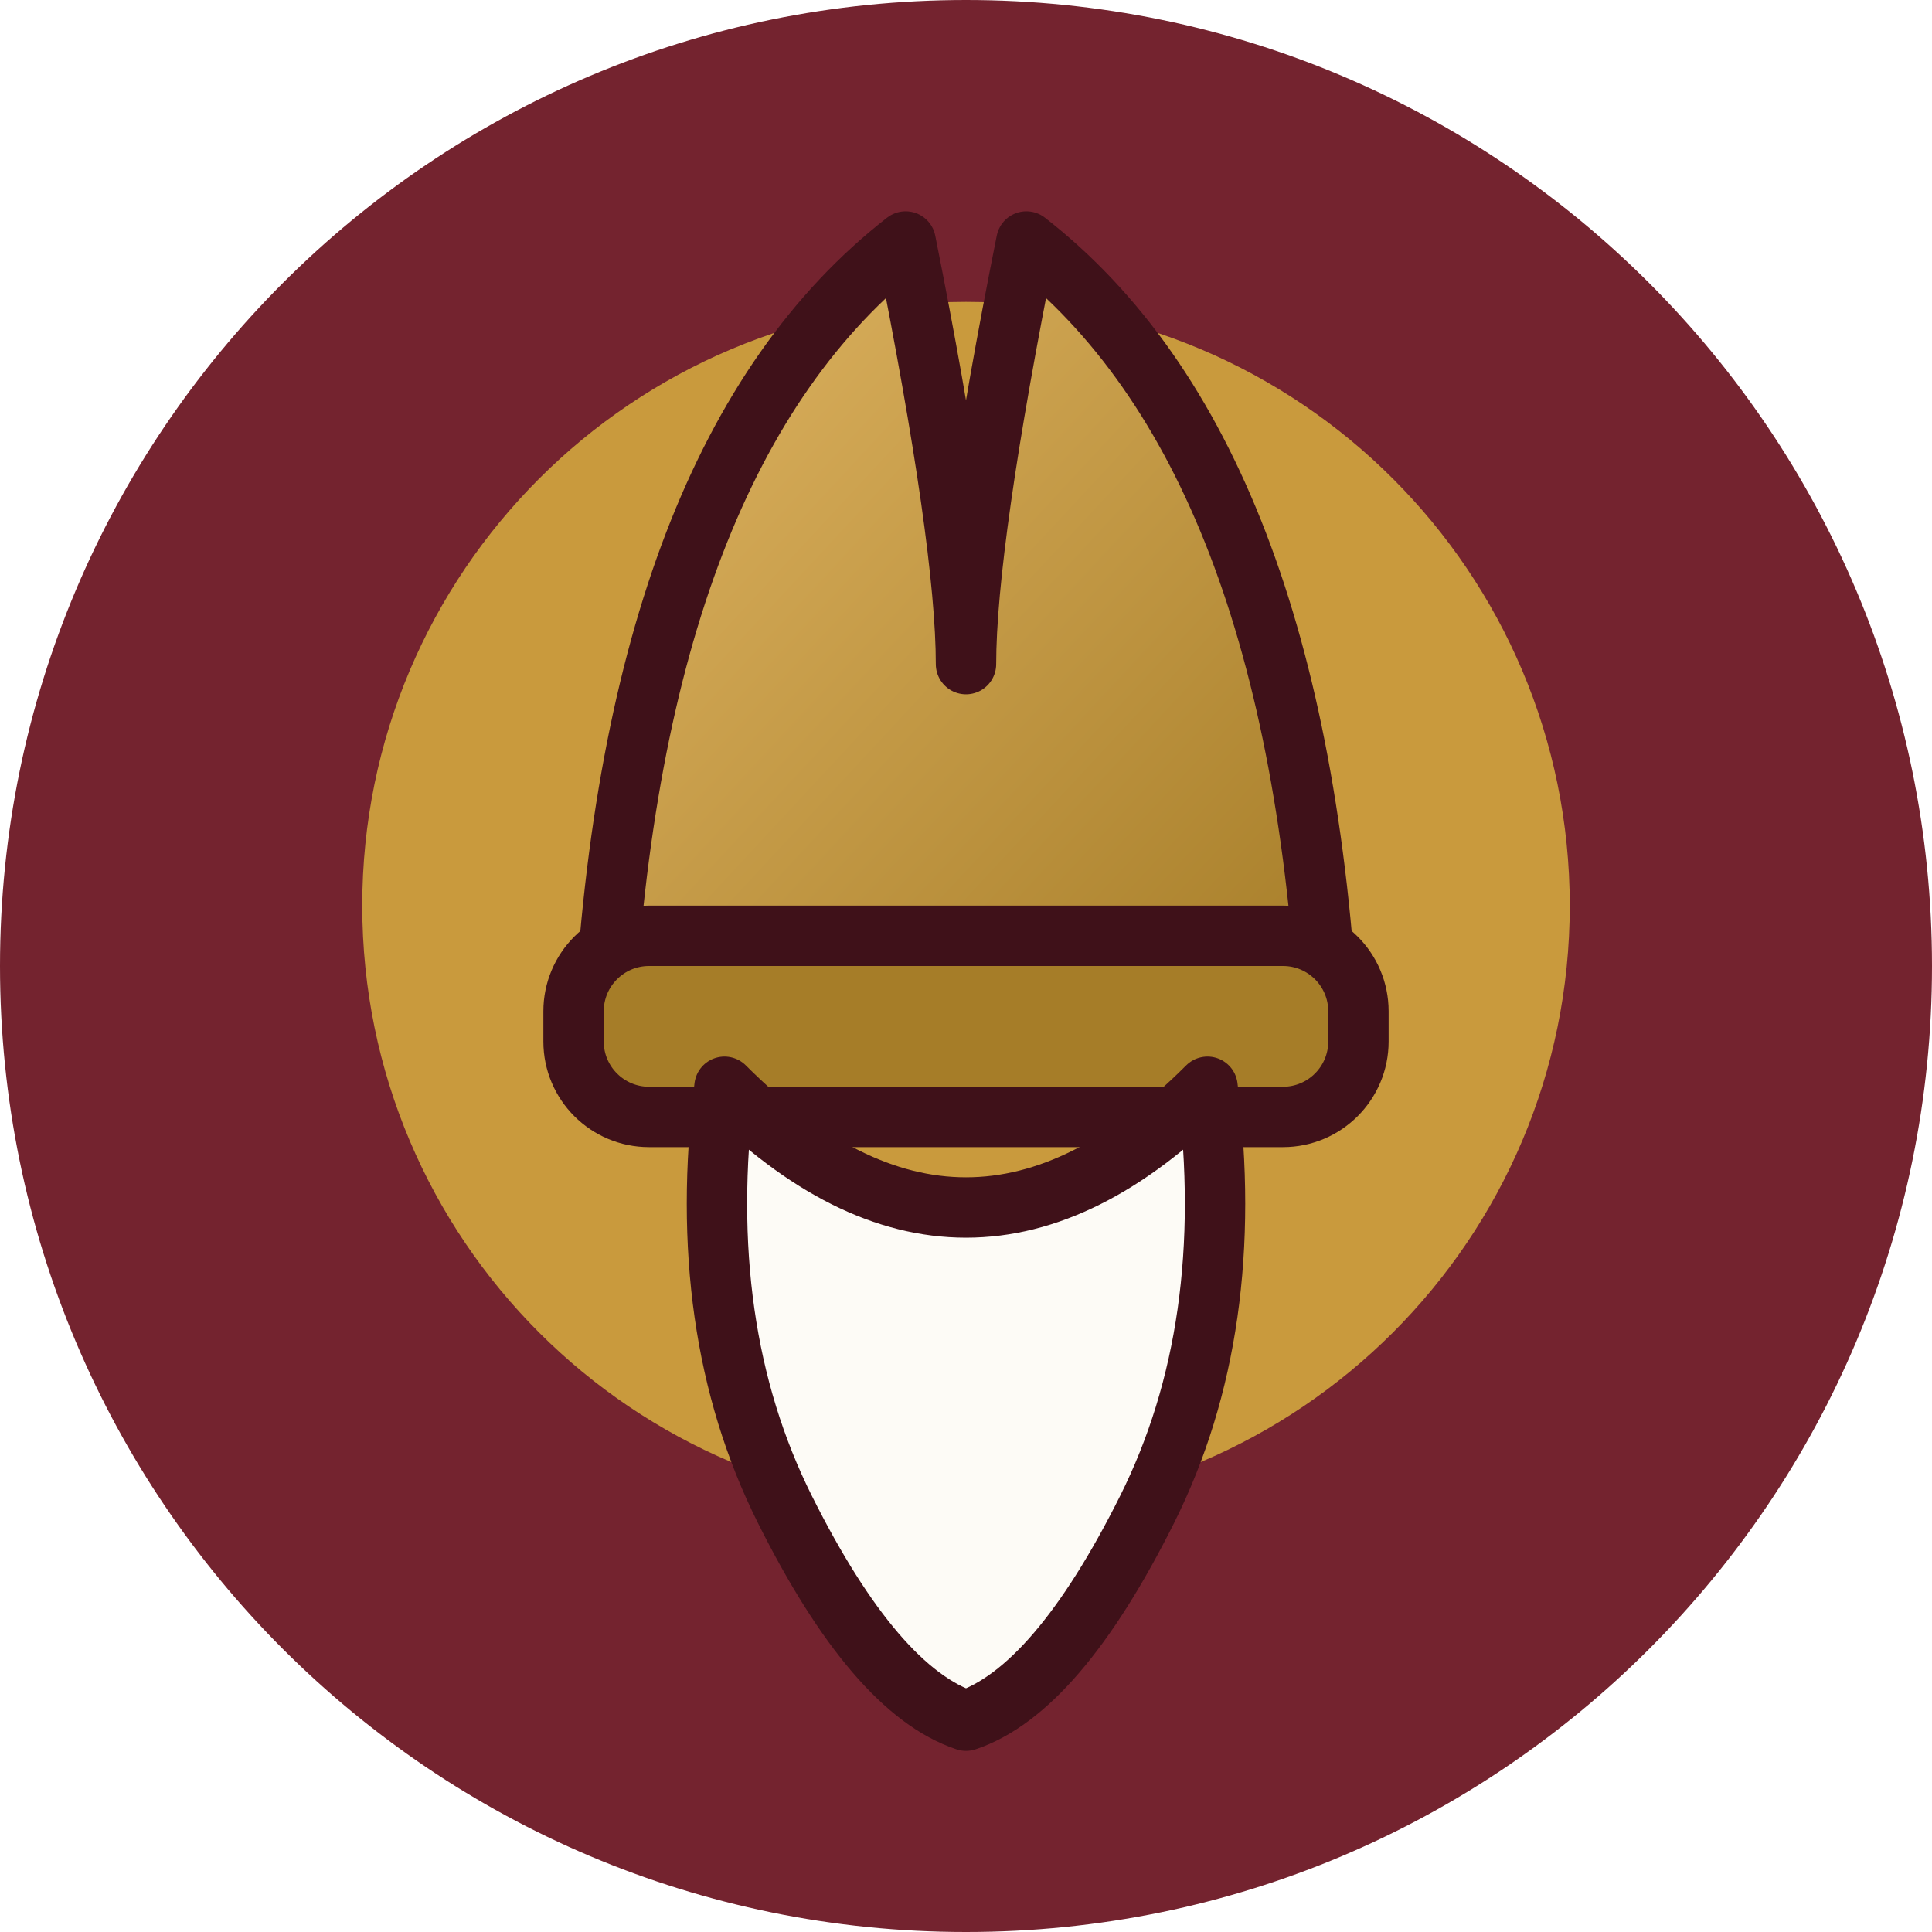
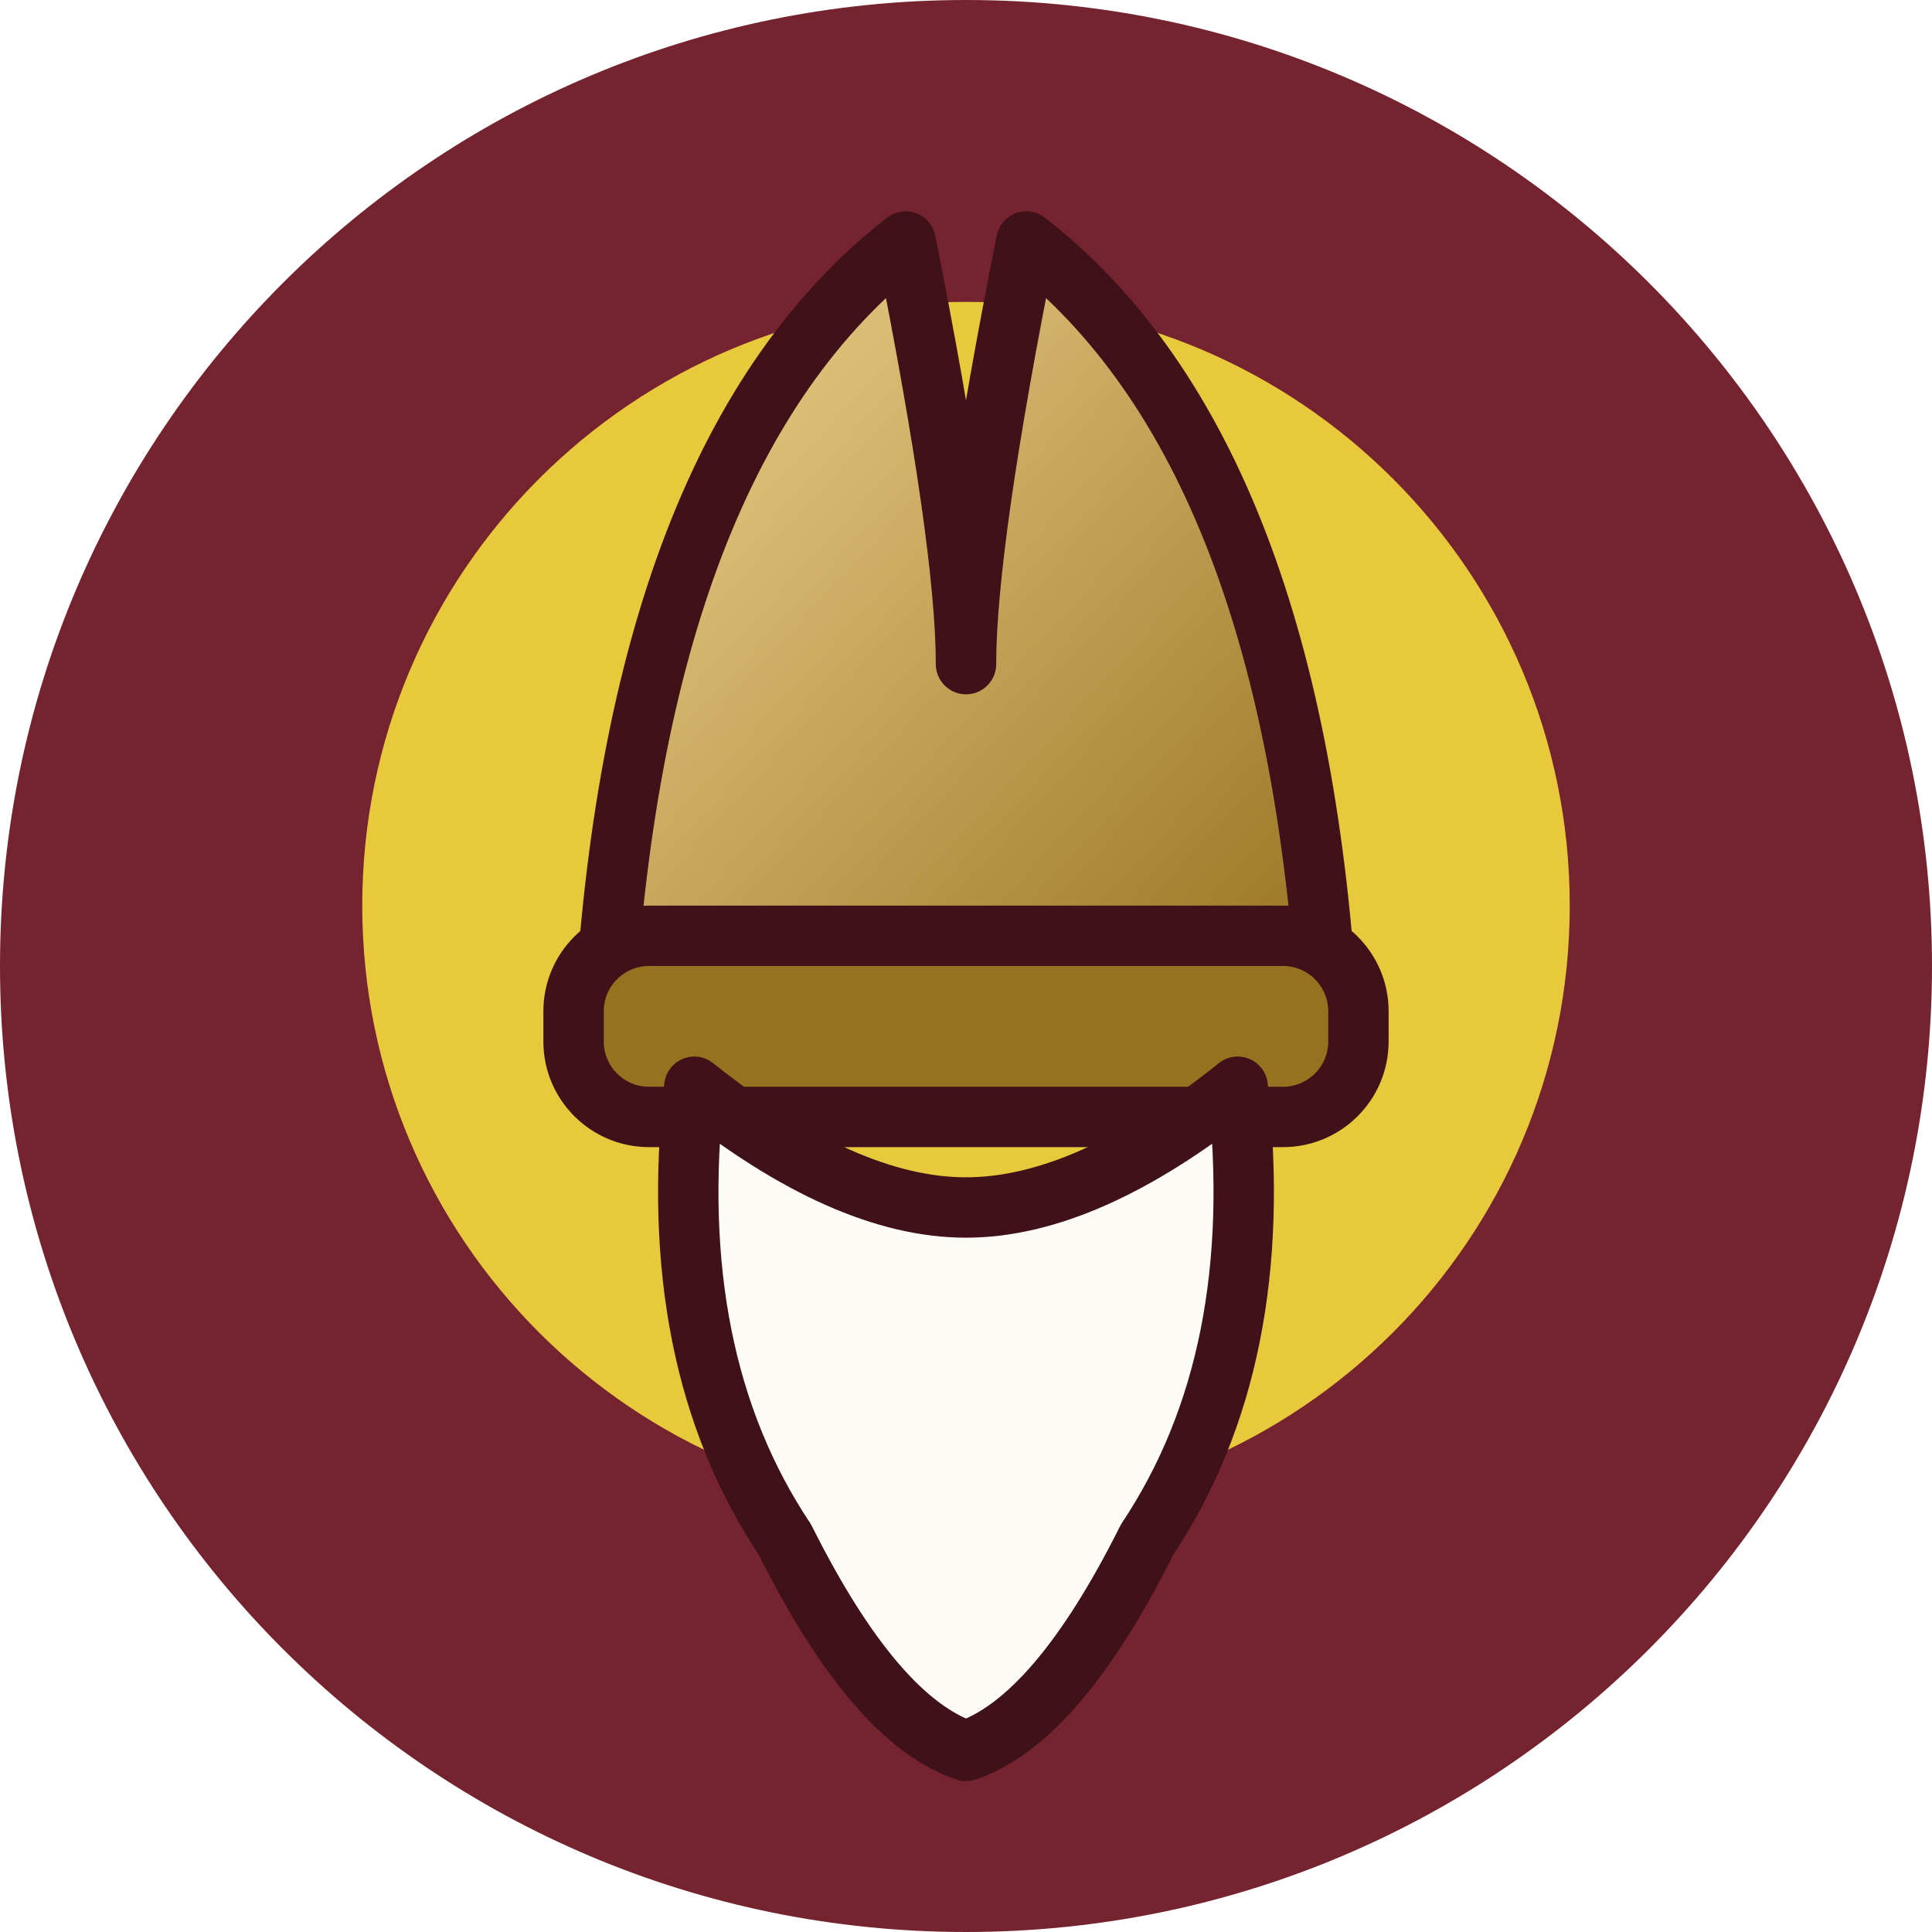
<svg xmlns="http://www.w3.org/2000/svg" viewBox="0 0 64 64" role="img" aria-labelledby="faviconTitle">
  <defs>
    <linearGradient id="gold" x1="0%" y1="0%" x2="100%" y2="100%">
-       <stop offset="0%" stop-color="#e0b563" />
-       <stop offset="100%" stop-color="#a67d28" />
+       <stop offset="0%" stop-color="#f0d590" />
+       <stop offset="100%" stop-color="#96711f" />
    </linearGradient>
  </defs>
  <circle cx="32" cy="32" r="32" fill="#74232f" />
-   <circle cx="32" cy="30" r="20" fill="#c99a3d" />
+   <circle cx="32" cy="30" r="20" fill="#e8c93c" />
  <path d="M 20 34        Q 21 15 30 8        Q 32 18 32 22        Q 32 18 34 8        Q 43 15 44 34        Z" fill="url(#gold)" stroke="#3f1119" stroke-width="2" stroke-linejoin="round" />
-   <rect x="19" y="31" width="26" height="6" rx="2.5" fill="#a67d28" stroke="#3f1119" stroke-width="2" />
-   <path d="M 24 36        Q 23 44 26 50        Q 29 56 32 57        Q 35 56 38 50        Q 41 44 40 36        Q 36 40 32 40        Q 28 40 24 36        Z" fill="#fdfbf6" stroke="#3f1119" stroke-width="2" stroke-linejoin="round" />
+   <rect x="19" y="31" width="26" height="6" rx="2.5" fill="#96711f" stroke="#3f1119" stroke-width="2" />
+   <path d="M 23 36        Q 22 45 26 51        Q 29 57 32 58        Q 35 57 38 51        Q 42 45 41 36        Q 36 40 32 40        Q 28 40 23 36        Z" fill="#fdfbf6" stroke="#3f1119" stroke-width="2" stroke-linejoin="round" />
</svg>
